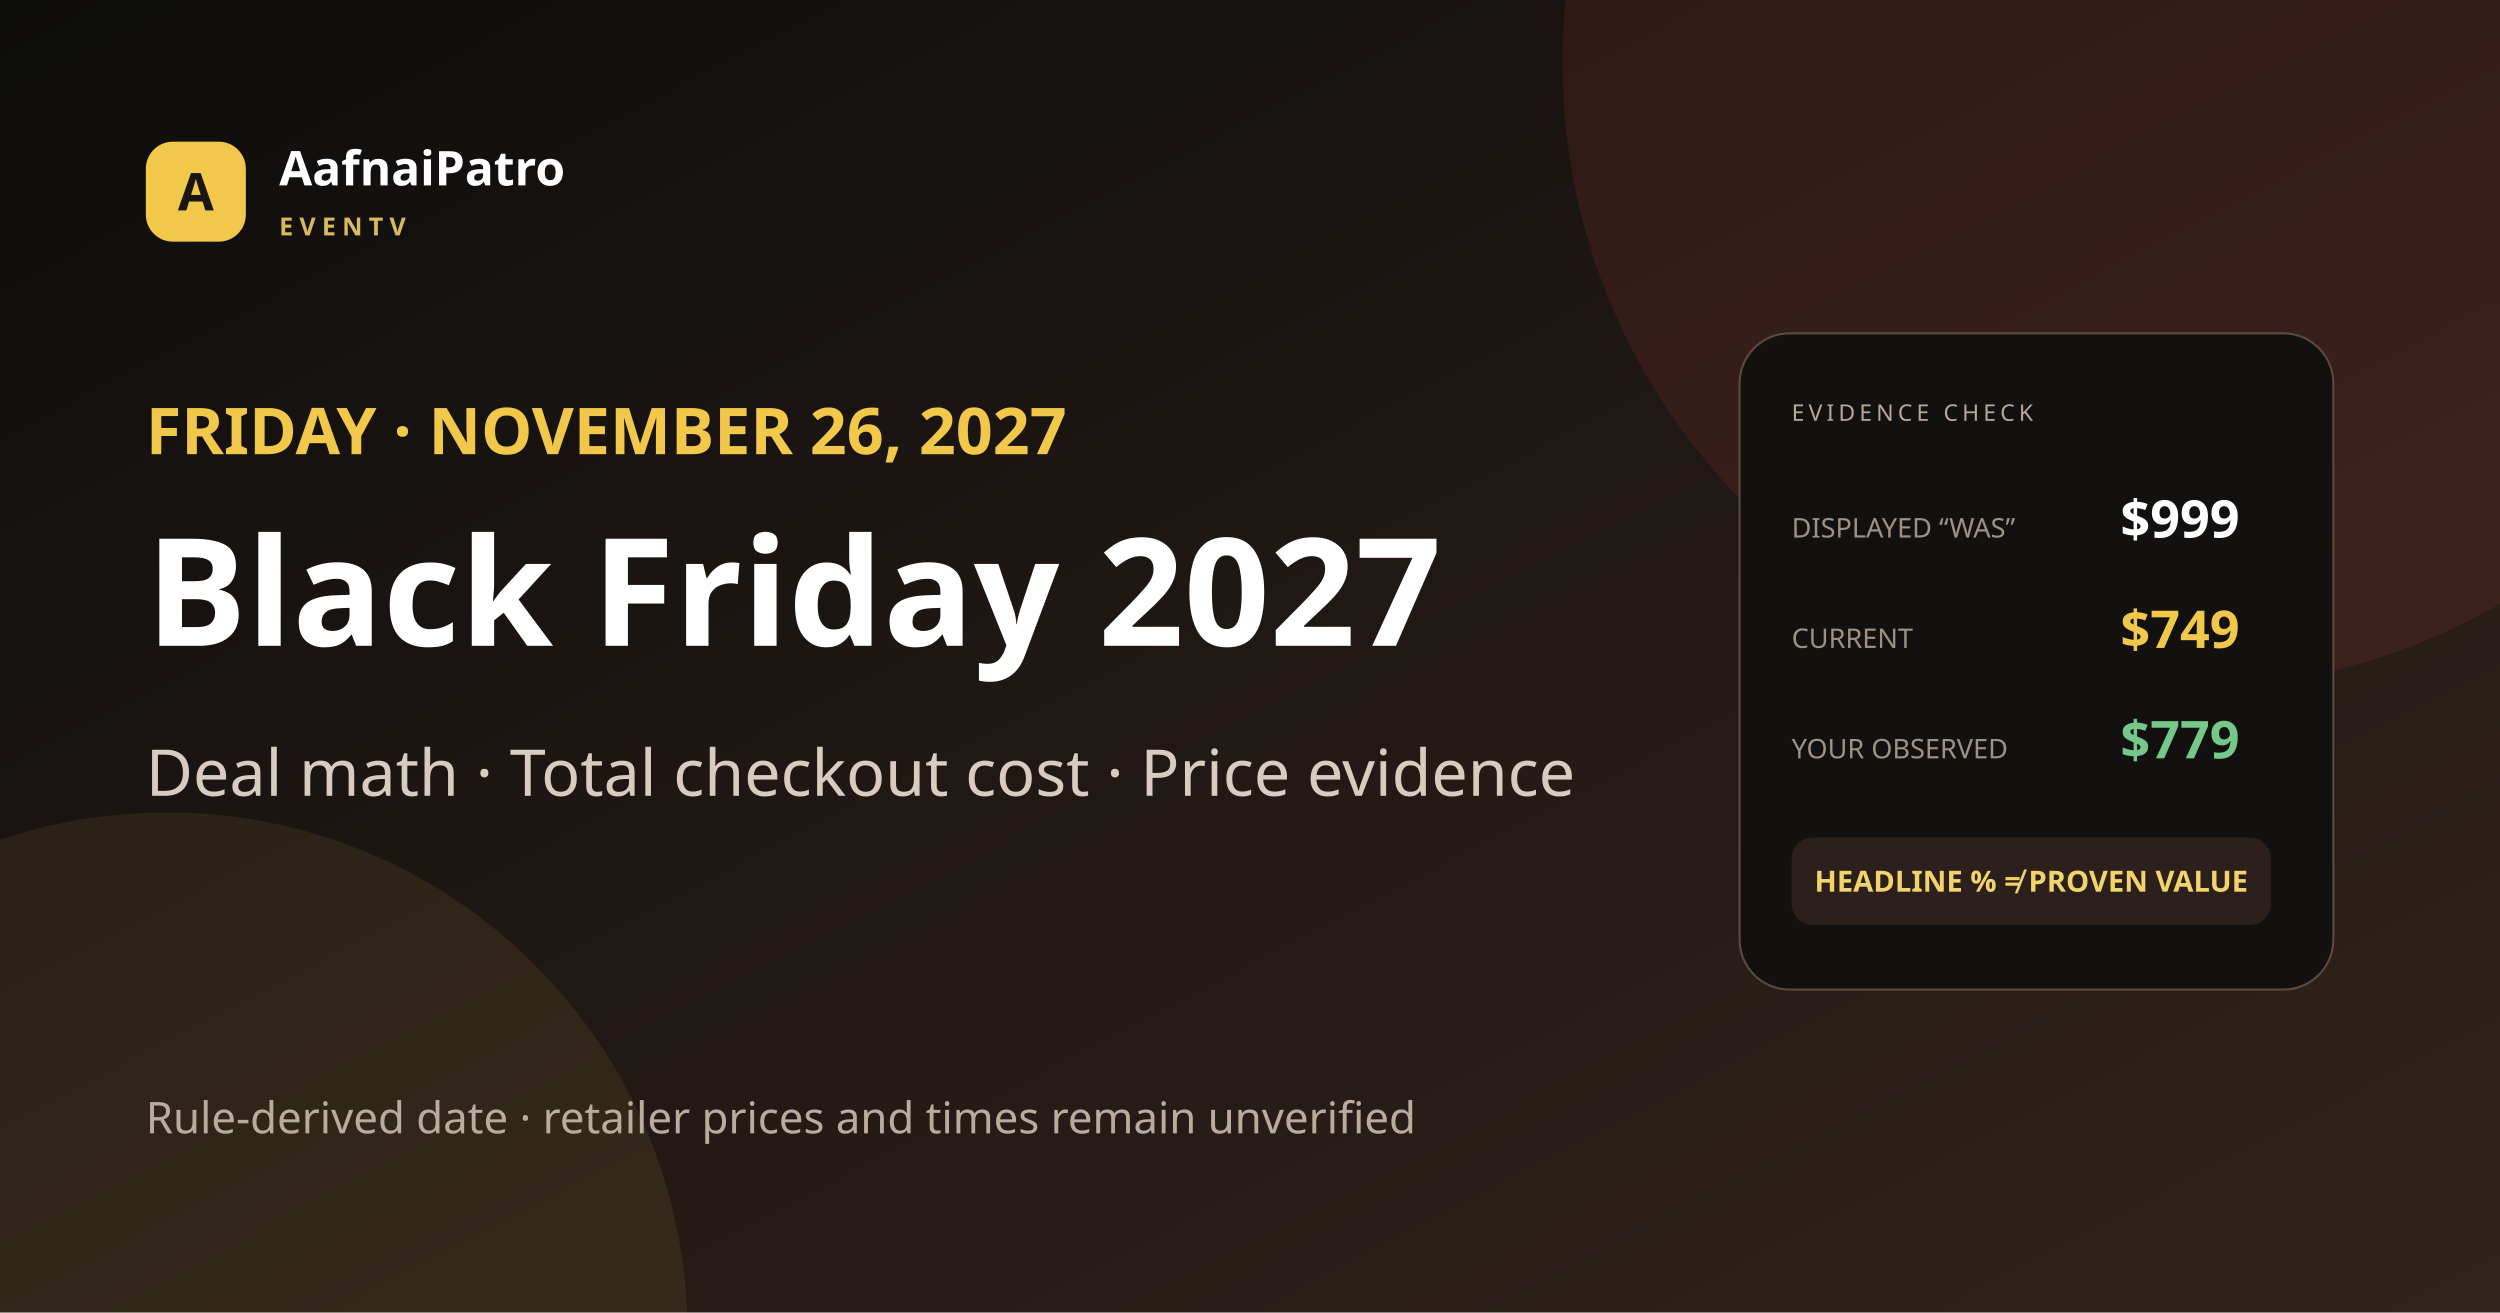
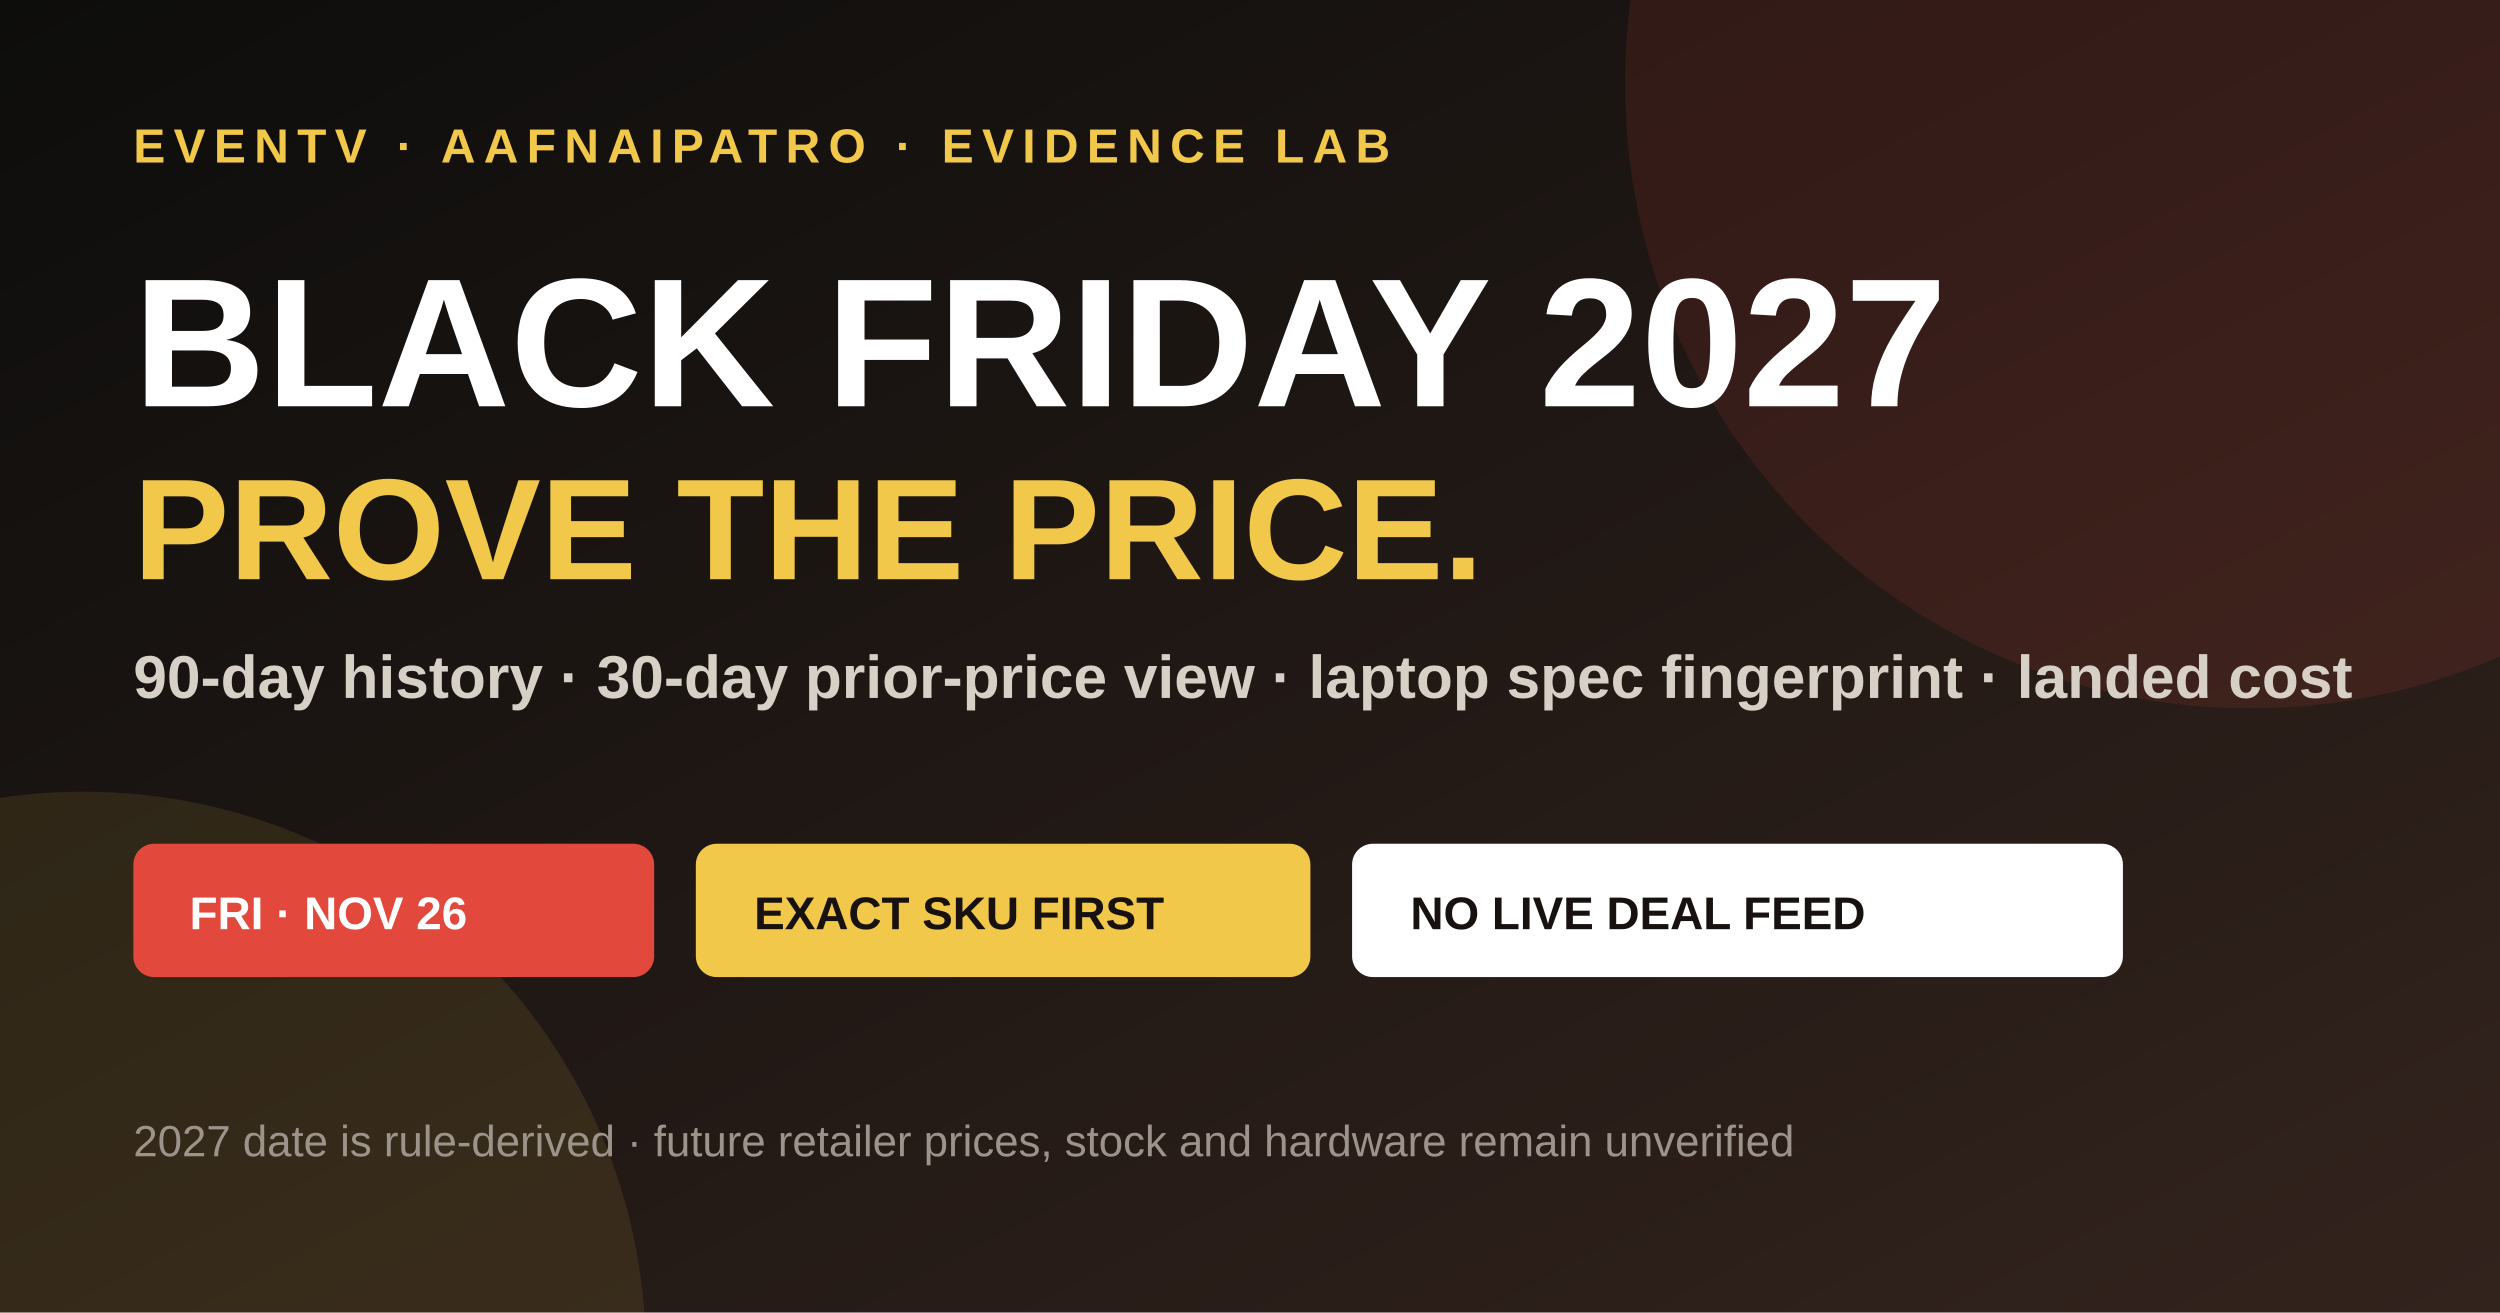
<svg xmlns="http://www.w3.org/2000/svg" width="1200" height="630" viewBox="0 0 1200 630" role="img" aria-labelledby="t d">
  <defs>
    <linearGradient id="bg" x1="0" y1="0" x2="1" y2="1">
      <stop stop-color="#0d0d0c" />
      <stop offset="1" stop-color="#33231d" />
    </linearGradient>
  </defs>
  <rect width="1200" height="630" fill="url(#bg)" />
-   <circle cx="1050" cy="30" r="300" fill="#e3483c" opacity=".11" />
-   <circle cx="80" cy="640" r="250" fill="#f2c84b" opacity=".08" />
-   <g transform="translate(70 68)">
-     <rect width="48" height="48" rx="13" fill="#f2c84b" />
-     <text x="24" y="33" text-anchor="middle" font-family="system-ui" font-size="25" font-weight="900" fill="#181512">A</text>
-     <text x="64" y="21" font-family="system-ui" font-size="23" font-weight="800" fill="#fff">AafnaiPatro</text>
-     <text x="64" y="45" font-family="system-ui" font-size="12" font-weight="700" letter-spacing="3" fill="#d8b95d">EVENTV</text>
-   </g>
-   <text x="70" y="218" font-family="system-ui" font-size="31" font-weight="800" fill="#f2c84b">FRIDAY · NOVEMBER 26, 2027</text>
-   <text x="70" y="310" font-family="system-ui" font-size="72" font-weight="900" fill="#fff">Black Friday 2027</text>
-   <text x="70" y="382" font-family="system-ui" font-size="31" fill="#d8ccc0">Deal math · Total checkout cost · Price evidence</text>
-   <g transform="translate(835 160)">
-     <rect width="285" height="315" rx="24" fill="#12110f" stroke="#5c4a3d" />
-     <text x="25" y="42" fill="#b8a89c" font-family="system-ui" font-size="11" letter-spacing="2">EVIDENCE CHECK</text>
-     <text x="25" y="98" fill="#9e9288" font-family="system-ui" font-size="13">DISPLAYED “WAS”</text>
-     <text x="240" y="98" text-anchor="end" fill="#fff" font-family="system-ui" font-size="25" font-weight="800">$999</text>
-     <text x="25" y="151" fill="#9e9288" font-family="system-ui" font-size="13">CURRENT</text>
-     <text x="240" y="151" text-anchor="end" fill="#f2c84b" font-family="system-ui" font-size="25" font-weight="800">$749</text>
-     <text x="25" y="204" fill="#9e9288" font-family="system-ui" font-size="13">YOUR OBSERVED</text>
-     <text x="240" y="204" text-anchor="end" fill="#75c78a" font-family="system-ui" font-size="25" font-weight="800">$779</text>
-     <rect x="25" y="242" width="230" height="42" rx="10" fill="#2b201b" />
-     <text x="140" y="268" text-anchor="middle" fill="#f3d36b" font-family="system-ui" font-size="14" font-weight="800">HEADLINE % ≠ PROVEN VALUE</text>
-   </g>
-   <text x="70" y="544" font-family="system-ui" font-size="21" fill="#b9ab9e">Rule-derived date · retailer prices and times remain unverified</text>
+   <circle cx="1080" cy="40" r="300" fill="#e3483c" opacity=".12" />
+   <circle cx="40" cy="650" r="270" fill="#f2c84b" opacity=".10" />
+   <text x="64" y="78" font-family="Arial,sans-serif" font-size="23" font-weight="800" fill="#f2c84b" letter-spacing="4">EVENTV · AAFNAIPATRO · EVIDENCE LAB</text>
+   <text x="64" y="195" font-family="Arial,sans-serif" font-size="88" font-weight="900" fill="#fff">BLACK FRIDAY 2027</text>
+   <text x="64" y="278" font-family="Arial,sans-serif" font-size="69" font-weight="900" fill="#f2c84b">PROVE THE PRICE.</text>
+   <text x="64" y="335" font-family="Arial,sans-serif" font-size="29" font-weight="700" fill="#d7d0c7">90-day history · 30-day prior-price view · laptop spec fingerprint · landed cost</text>
+   <rect x="64" y="405" width="250" height="64" rx="10" fill="#e3483c" />
+   <text x="91" y="446" font-family="Arial,sans-serif" font-size="22" font-weight="900" fill="#fff">FRI · NOV 26</text>
+   <rect x="334" y="405" width="295" height="64" rx="10" fill="#f2c84b" />
+   <text x="362" y="446" font-family="Arial,sans-serif" font-size="22" font-weight="900" fill="#17120f">EXACT SKU FIRST</text>
+   <rect x="649" y="405" width="370" height="64" rx="10" fill="#fff" />
+   <text x="677" y="446" font-family="Arial,sans-serif" font-size="22" font-weight="900" fill="#17120f">NO LIVE DEAL FEED</text>
+   <text x="64" y="555" font-family="Arial,sans-serif" font-size="21" fill="#9c948b">2027 date is rule-derived · future retailer prices, stock and hardware remain unverified</text>
</svg>
